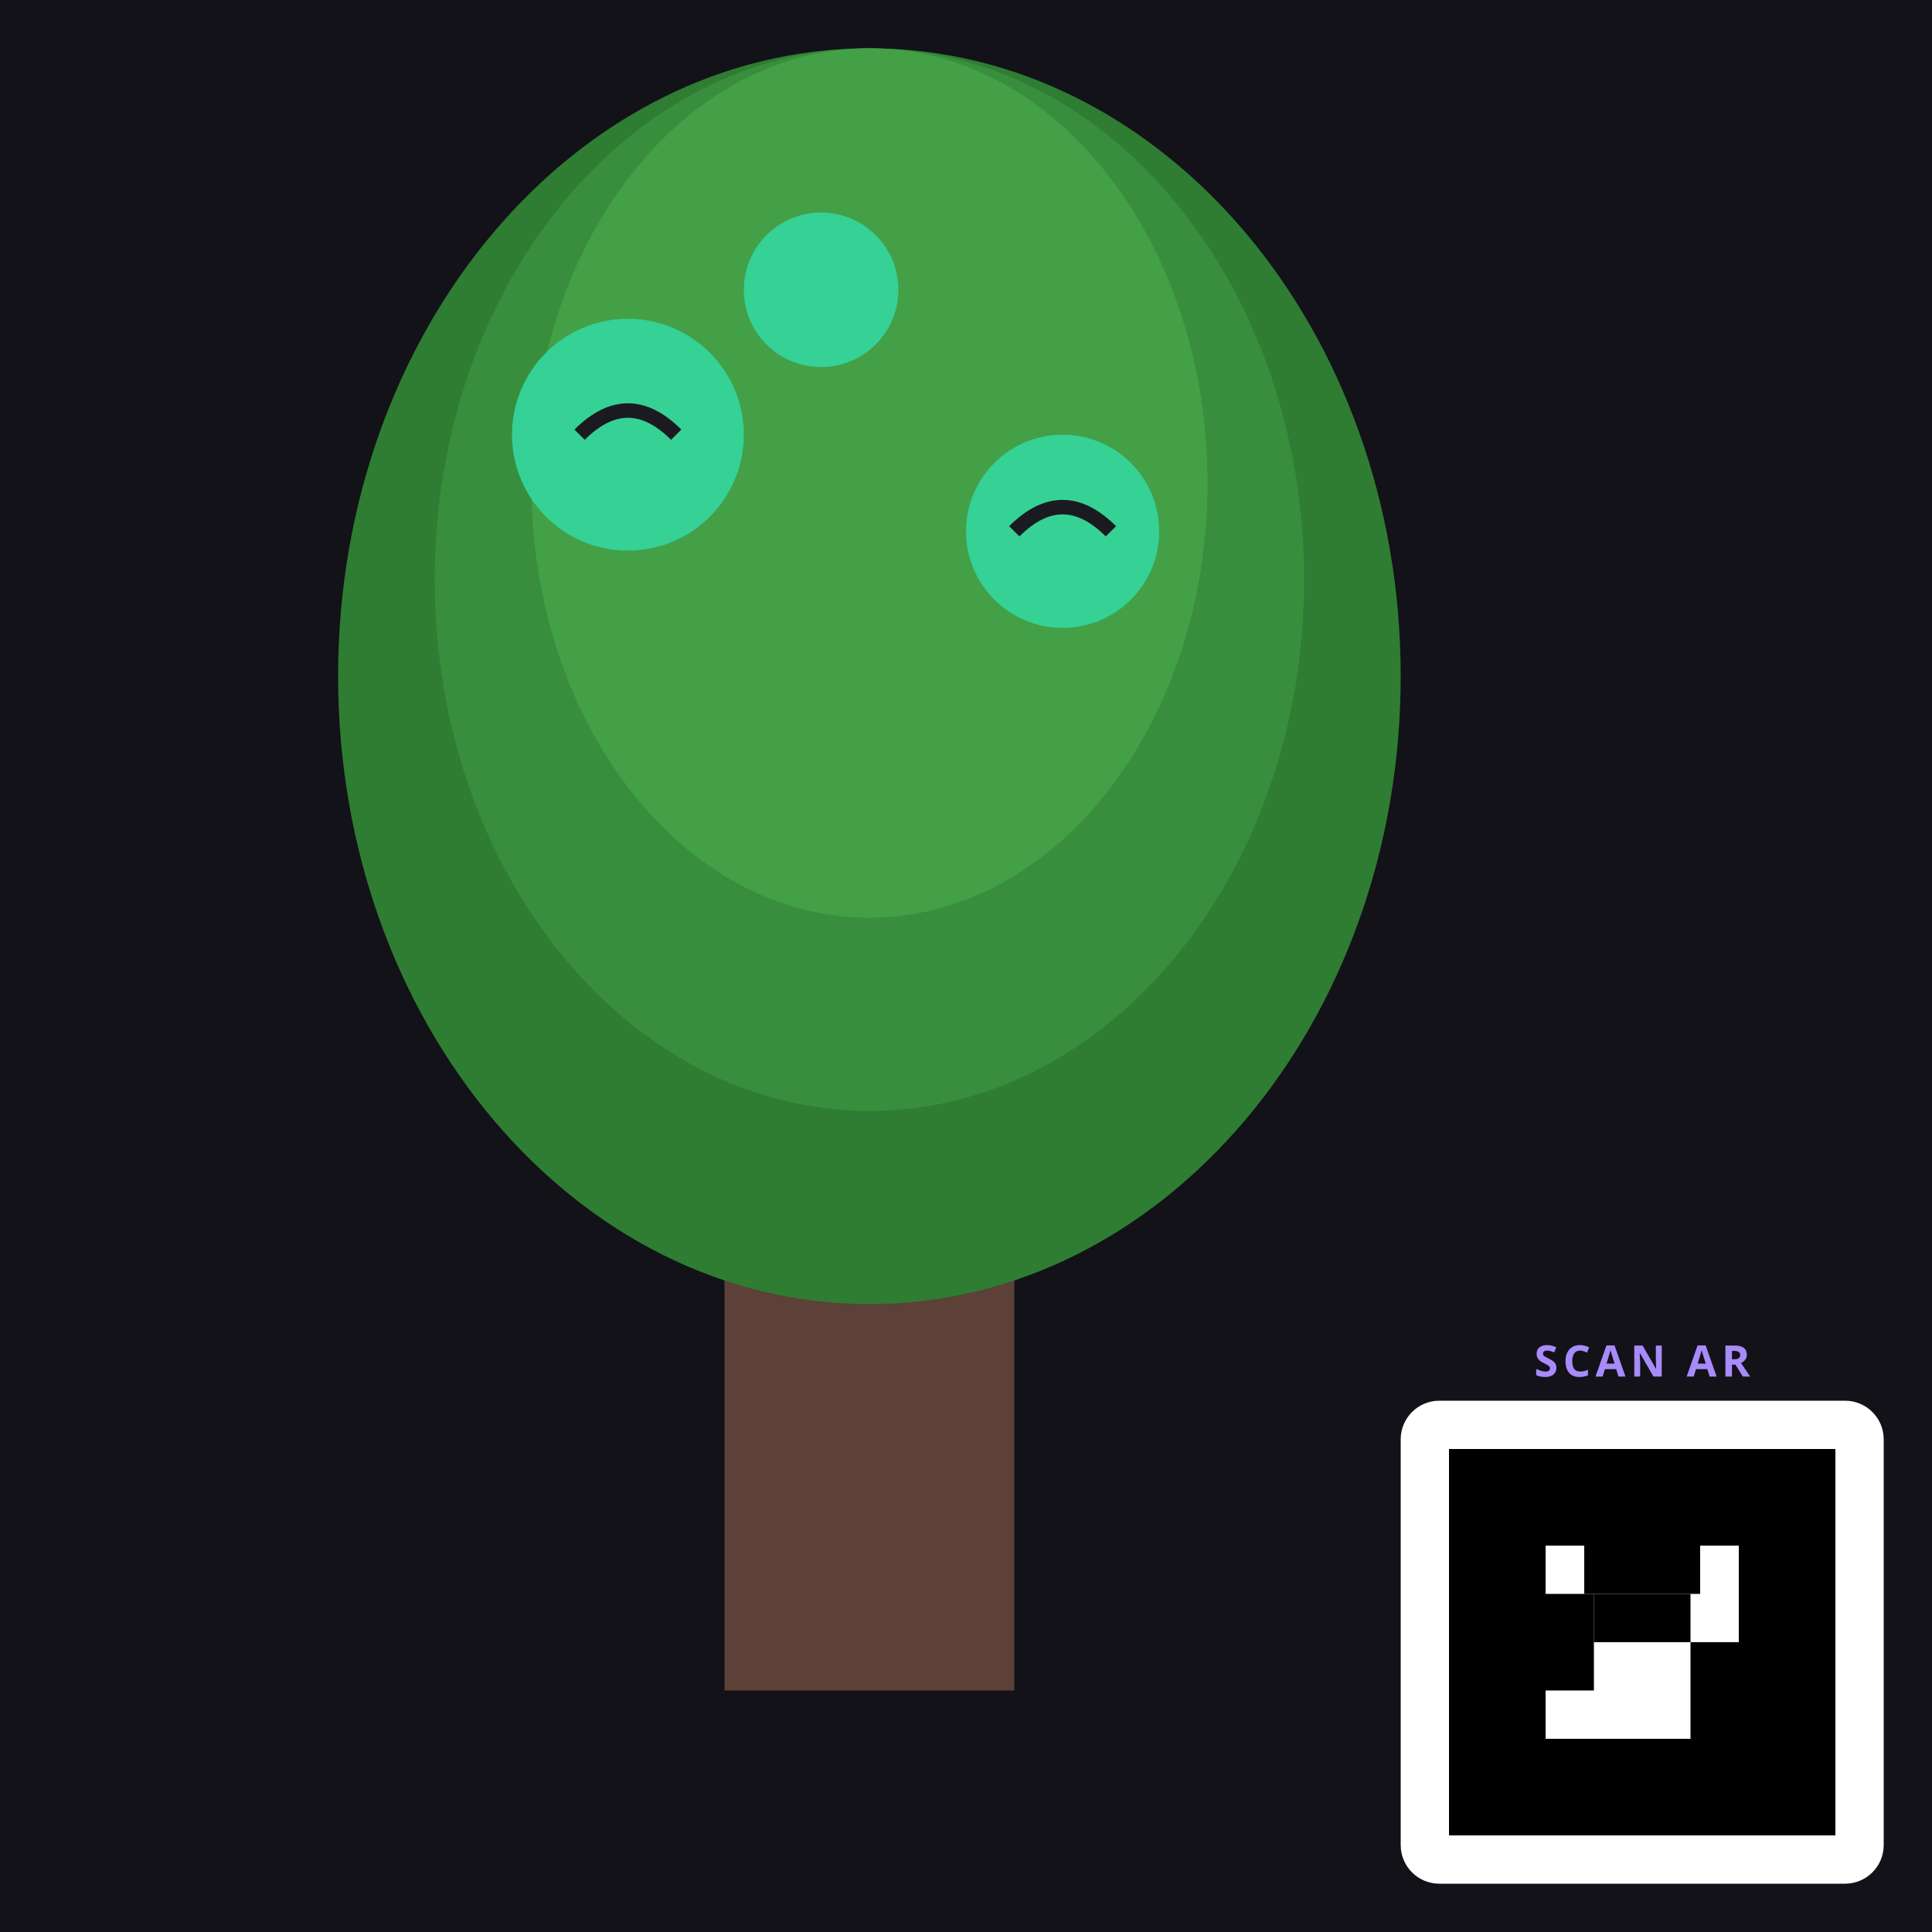
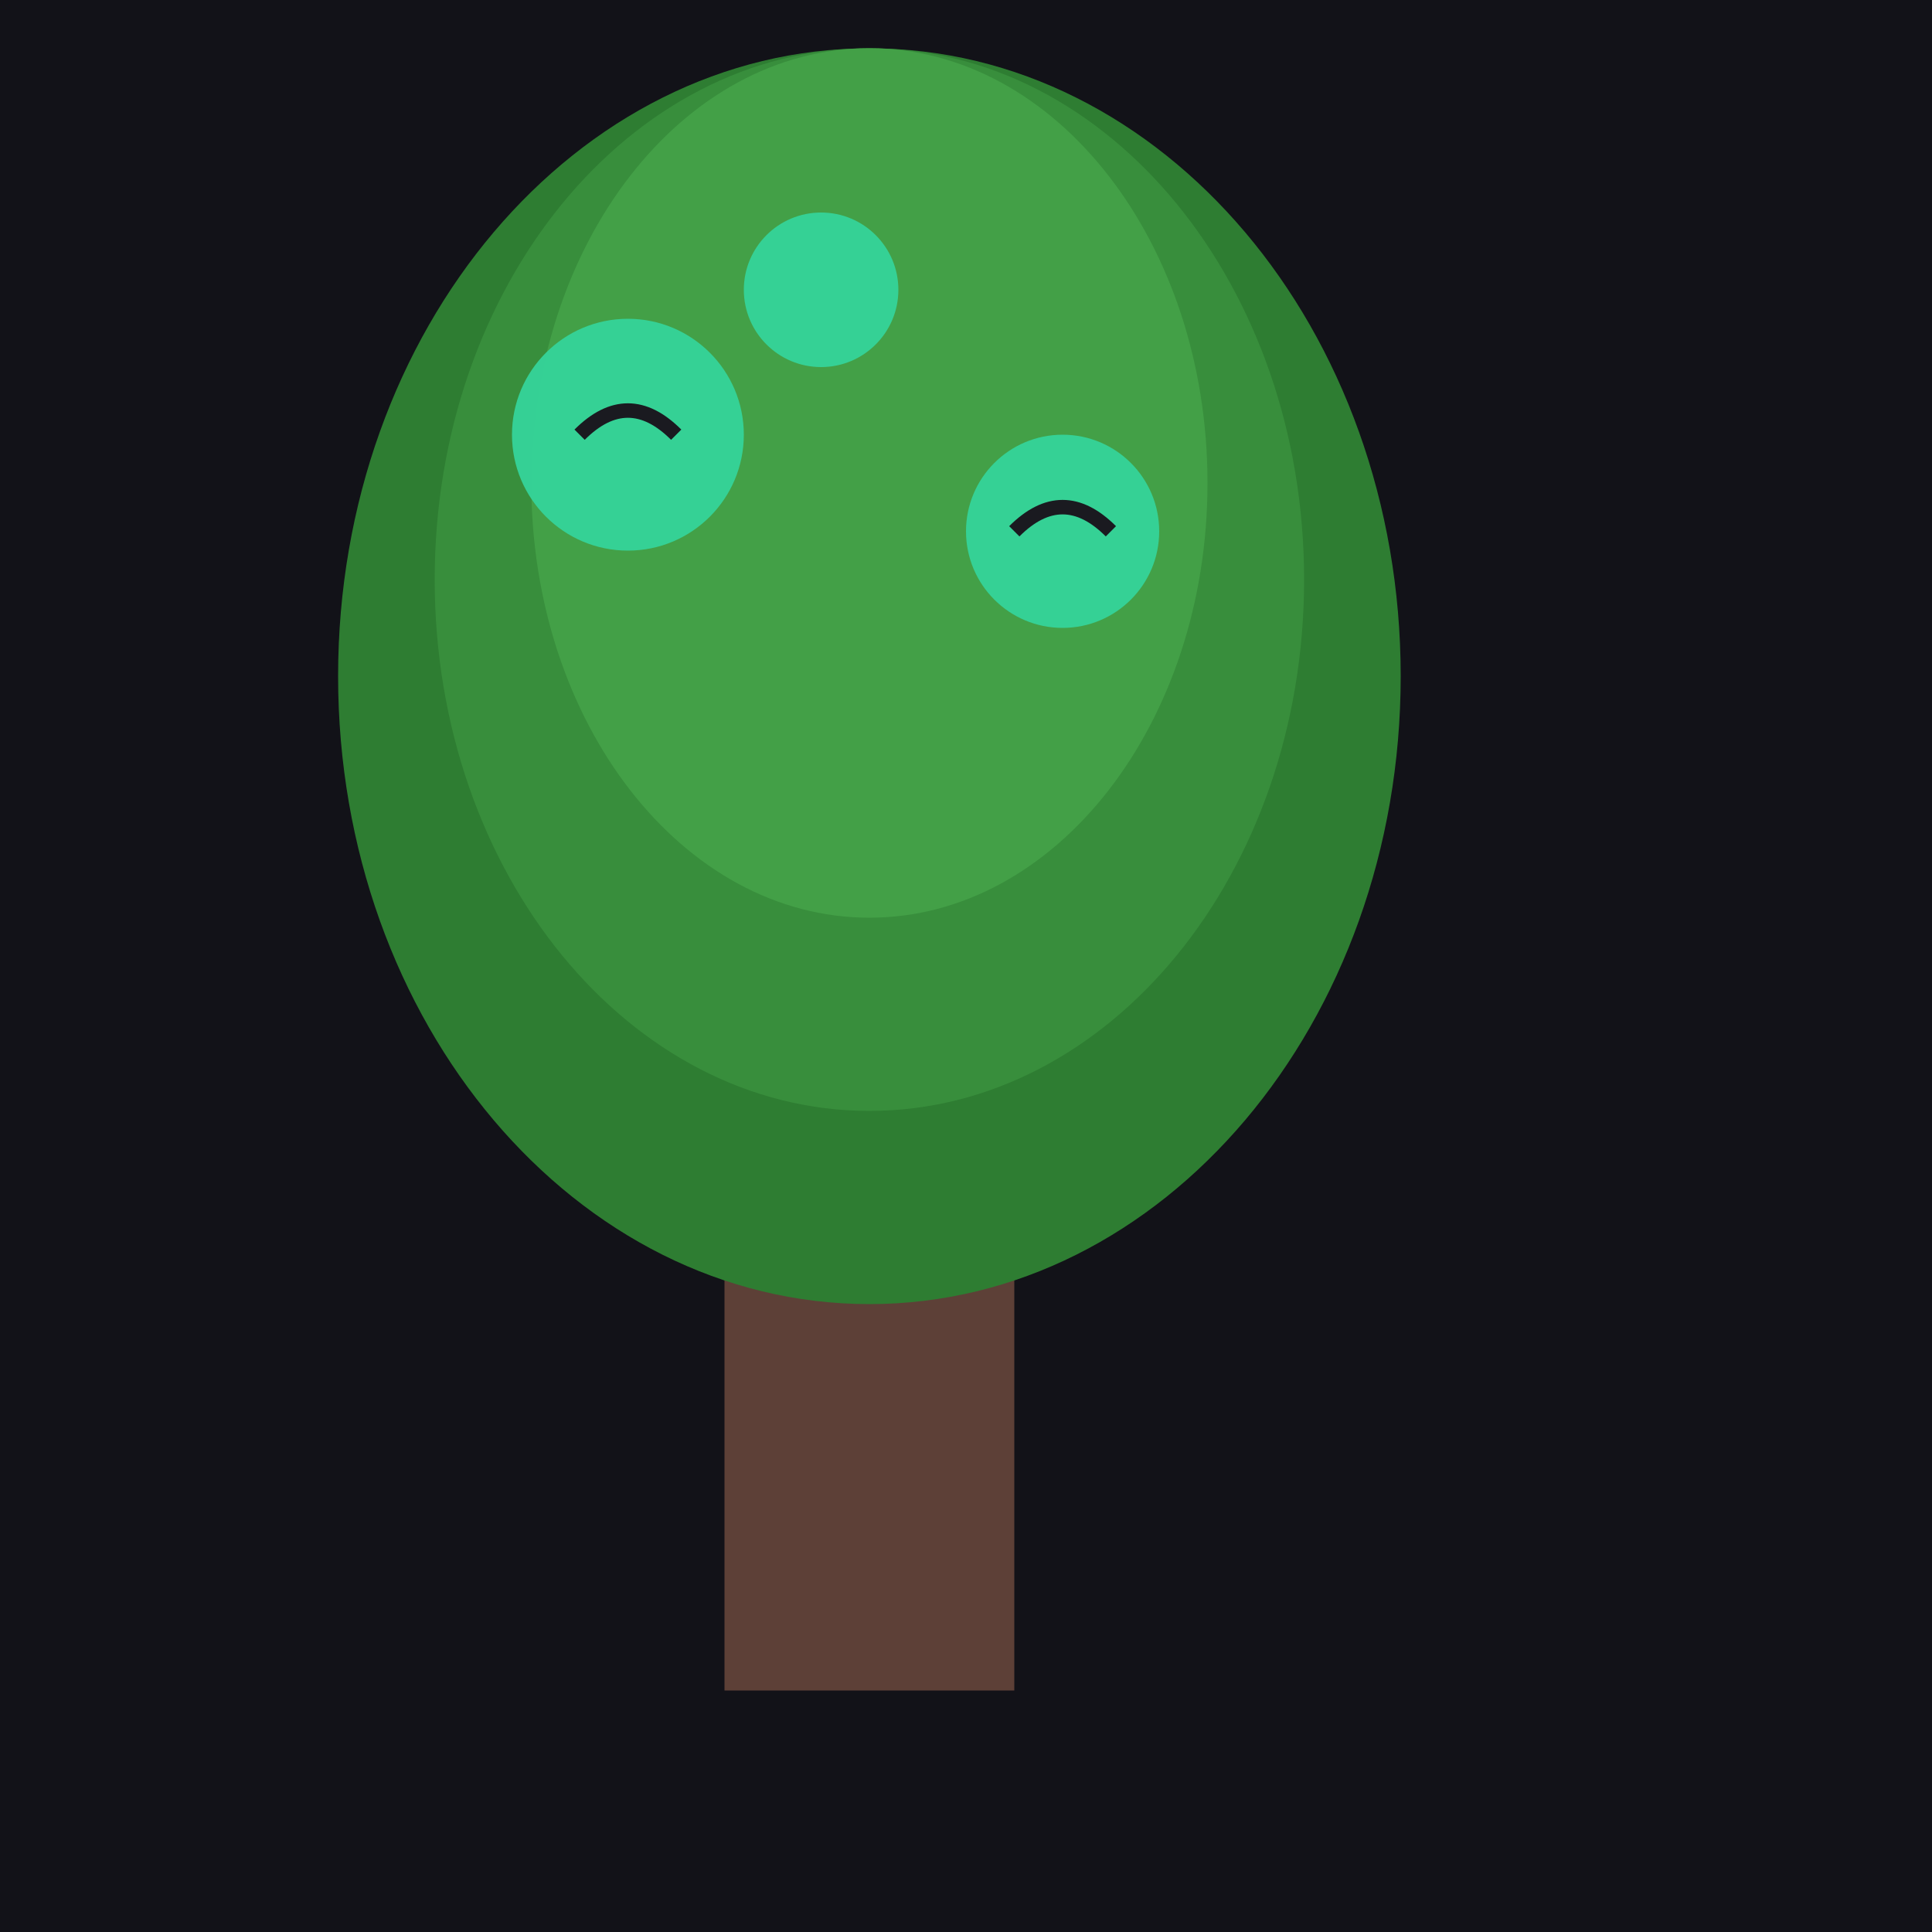
<svg xmlns="http://www.w3.org/2000/svg" viewBox="0 0 400 400" width="400" height="400">
  <rect width="400" height="400" fill="#121218" />
  <rect x="150" y="220" width="60" height="130" fill="#5D4037" />
  <ellipse cx="180" cy="140" rx="110" ry="130" fill="#2E7D32" />
  <ellipse cx="180" cy="120" rx="90" ry="110" fill="#388E3C" />
  <ellipse cx="180" cy="100" rx="70" ry="90" fill="#43A047" />
  <circle cx="130" cy="90" r="24" fill="#34d399" opacity="0.95" />
  <circle cx="220" cy="110" r="20" fill="#34d399" opacity="0.95" />
  <circle cx="170" cy="60" r="16" fill="#34d399" opacity="0.95" />
  <path d="M120 90 Q130 80 140 90" stroke="#1a1a20" stroke-width="3" fill="none" />
  <path d="M210 110 Q220 100 230 110" stroke="#1a1a20" stroke-width="3" fill="none" />
-   <g transform="translate(290, 290)">
-     <rect x="0" y="0" width="100" height="100" rx="8" fill="#FFFFFF" />
-     <rect x="10" y="10" width="80" height="80" fill="#000000" />
-     <rect x="30" y="30" width="40" height="40" fill="#FFFFFF" />
-     <rect x="38" y="30" width="24" height="10" fill="#000000" />
-     <rect x="30" y="40" width="10" height="20" fill="#000000" />
-     <rect x="40" y="40" width="20" height="10" fill="#000000" />
-     <rect x="60" y="50" width="10" height="20" fill="#000000" />
-     <text x="50" y="-5" text-anchor="middle" fill="#A78BFA" font-family="sans-serif" font-size="9" font-weight="bold" letter-spacing="1">SCAN AR</text>
-   </g>
</svg>
